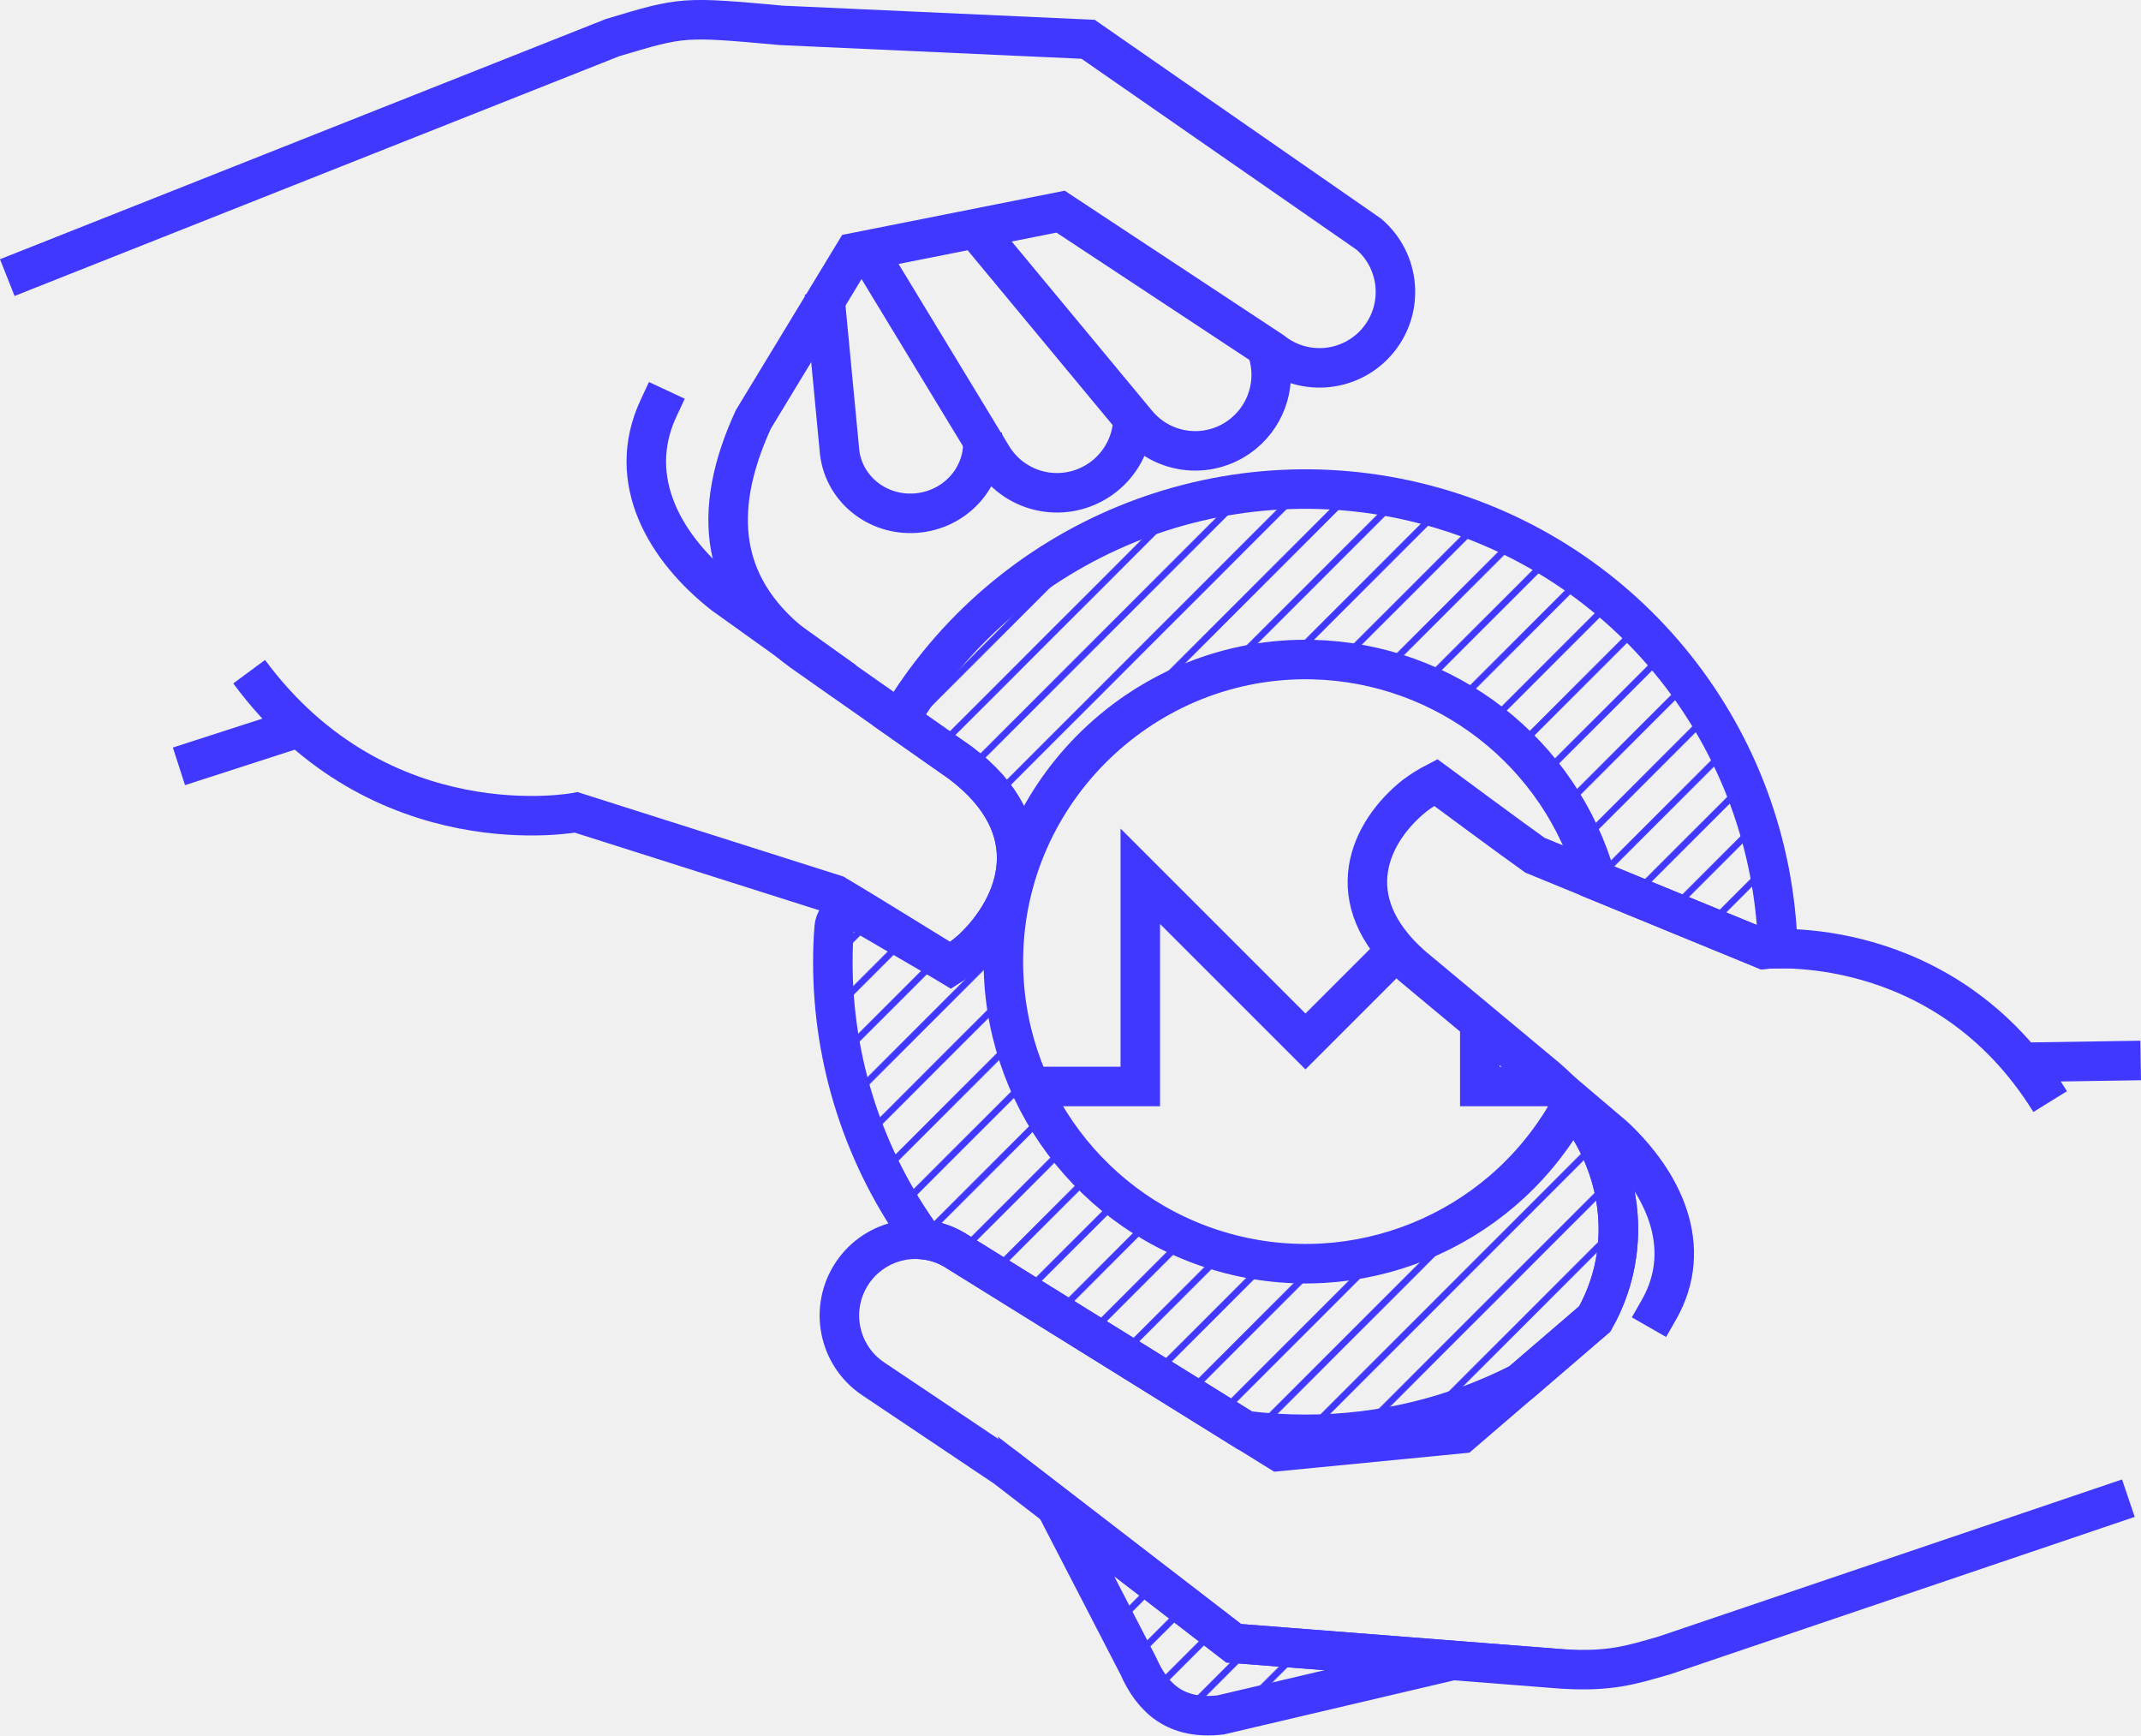
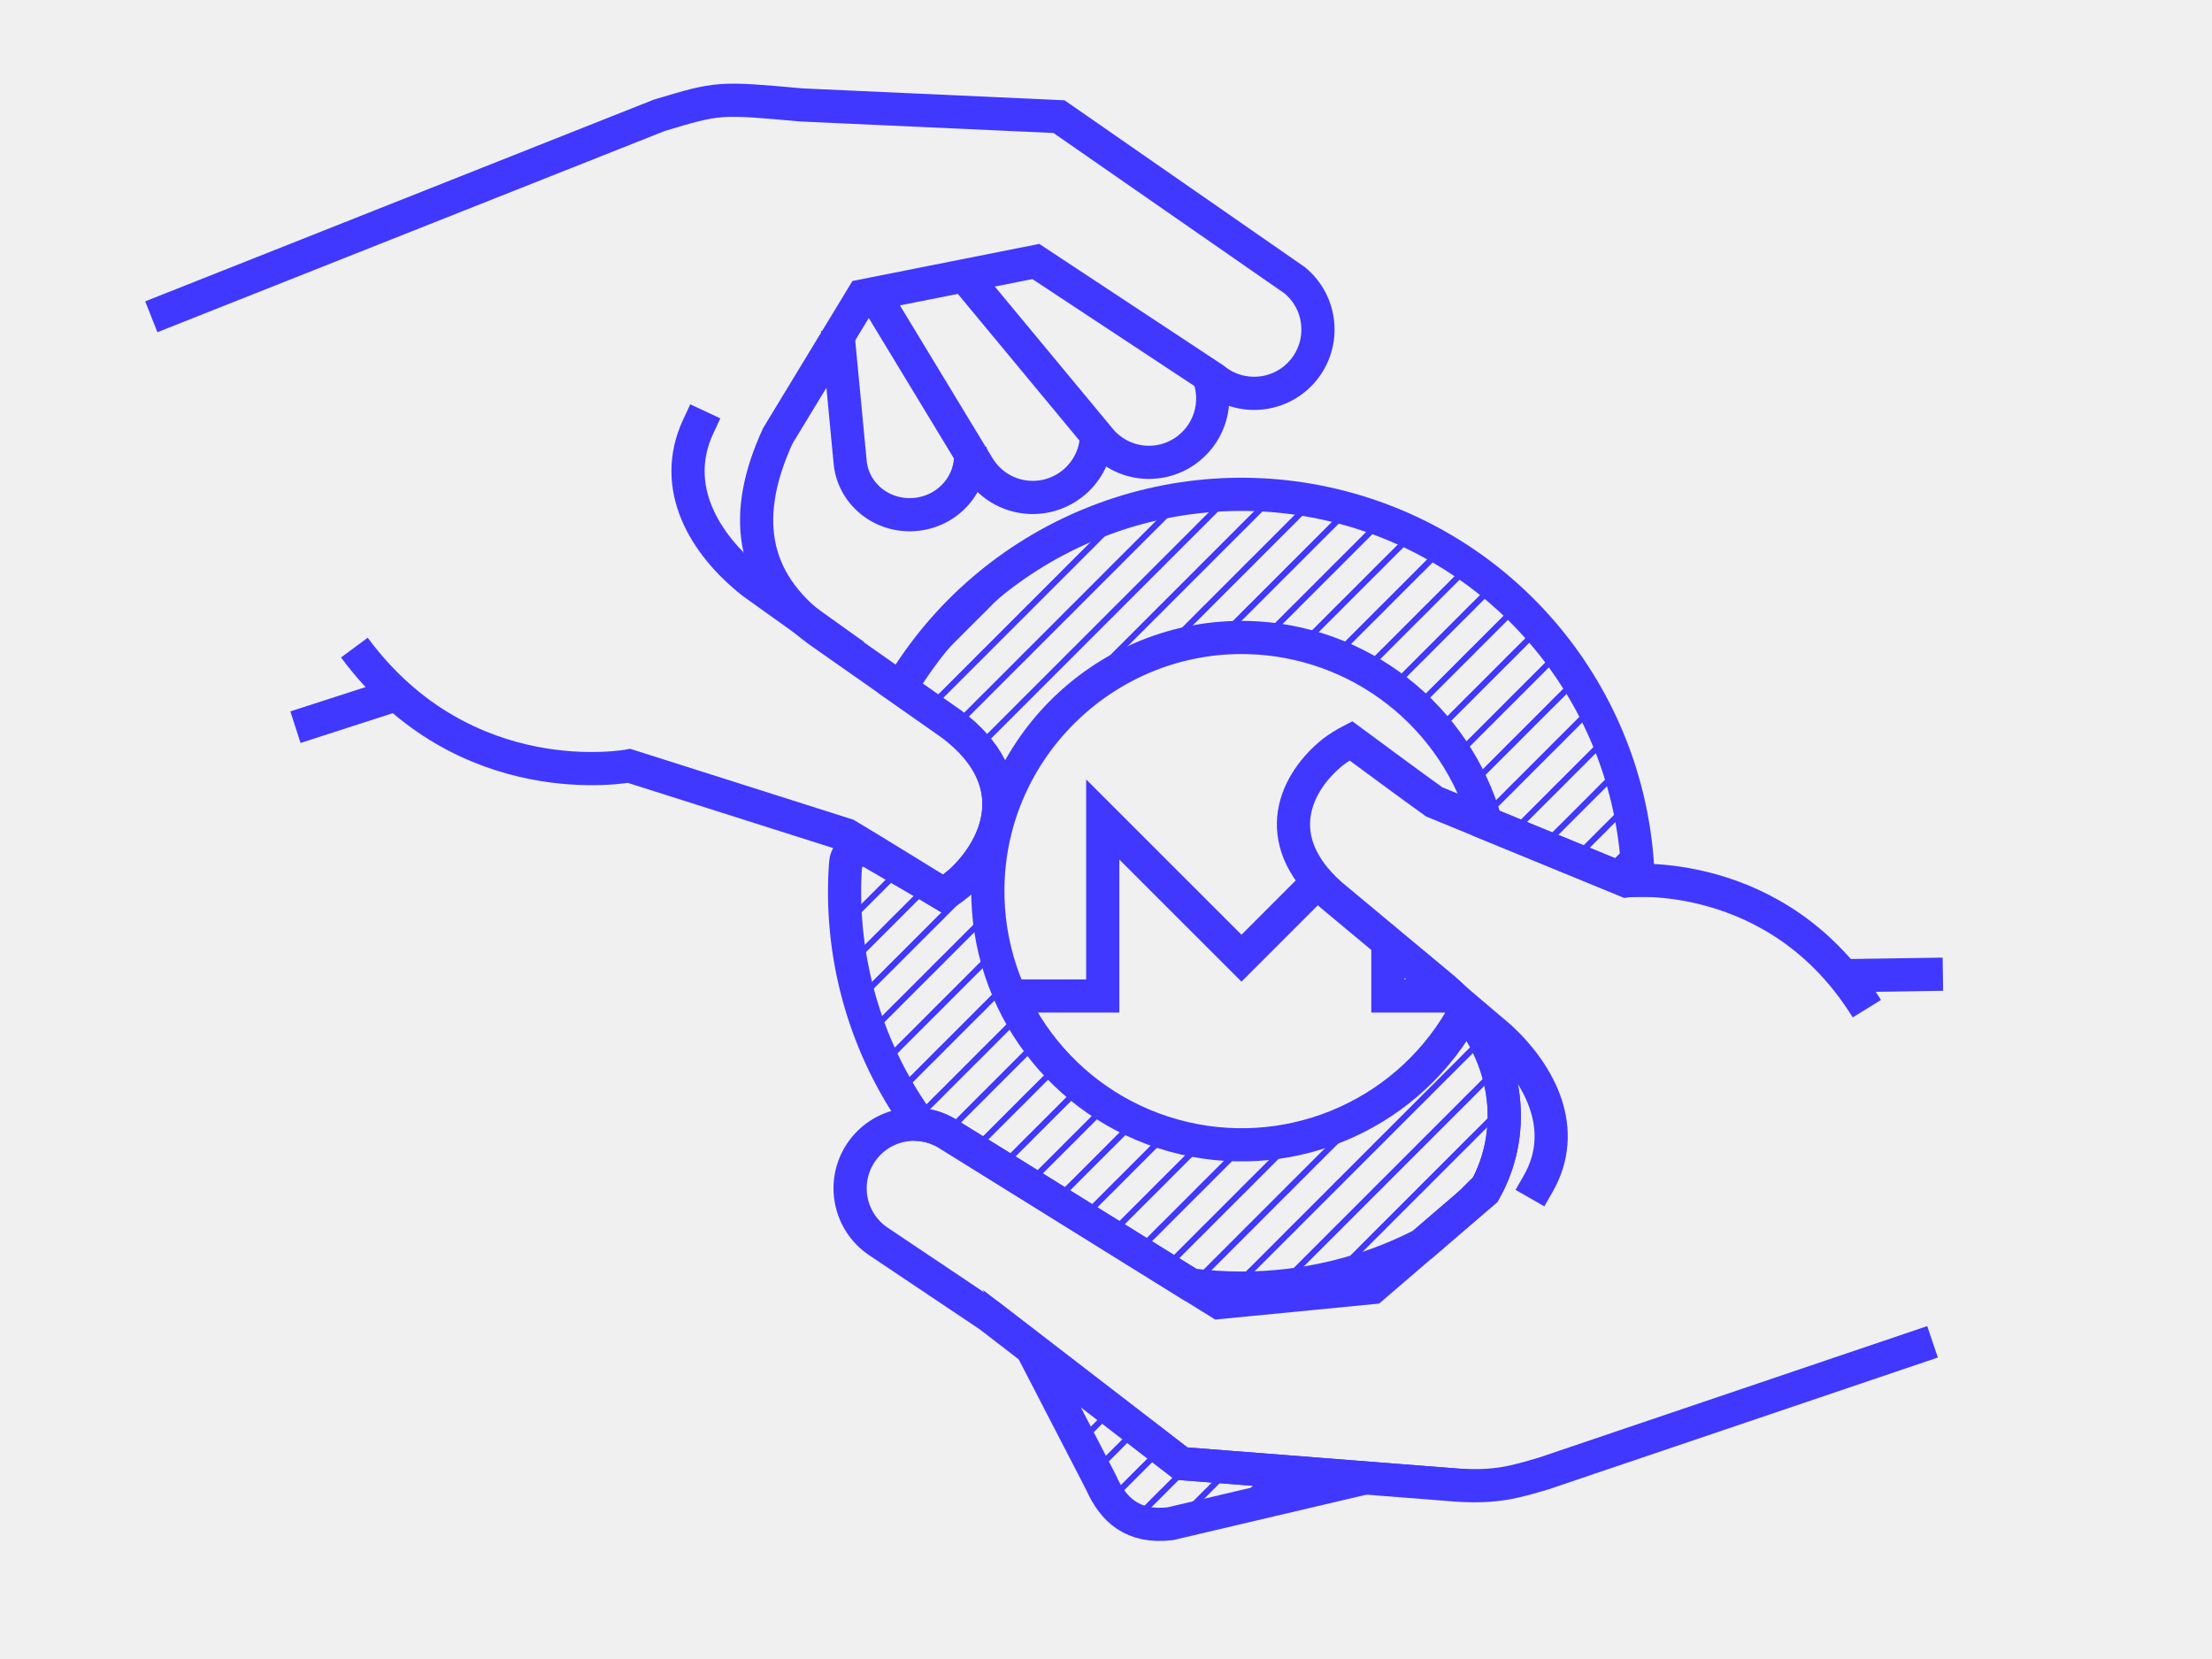
- <svg xmlns="http://www.w3.org/2000/svg" viewBox="0 0 650.26 527.06">
+ <svg xmlns="http://www.w3.org/2000/svg" viewBox="0 0 800 600">
  <defs>
-     <pattern id="lines" data-name="lines" width="16" height="16" patternUnits="userSpaceOnUse">
-       <path fill="none" d="M0 0h16v16H0z" />
-       <path class="cls-2" d="M1.98 78.02l66-66M-14.02 78.02l66-66M-30.02 78.02l66-66M-46.02 78.02l66-66M-62.02 78.02l66-66M1.98 62.02l66-66M-14.02 62.02l66-66M-30.02 62.02l66-66M-46.02 62.02l66-66M-62.02 62.02l66-66M1.98 46.02l66-66M-14.02 46.02l66-66M-30.02 46.02l66-66M-46.02 46.02l66-66M-62.02 46.02l66-66M1.98 30.02l66-66M-14.02 30.02l66-66M-30.02 30.02l66-66M-46.02 30.02l66-66M-62.02 30.02l66-66M1.98 14.02l66-66M-14.02 14.02l66-66M-30.02 14.02l66-66M-46.02 14.02l66-66M-62.02 14.02l66-66" />
+     <style>.cls-1,.cls-2,.cls-3,.cls-4{fill:none;}.cls-2,.cls-3,.cls-4,.cls-5,.cls-6{stroke:#4038ff;stroke-miterlimit:10;}.cls-2,.cls-4{stroke-linecap:square;}.cls-2{stroke-width:2px;}.cls-3,.cls-4,.cls-5,.cls-6{stroke-width:12px;}.cls-5{fill:#fff;}.cls-6{fill:url(#lines);}</style>
+     <pattern id="lines" data-name="lines" width="16" height="16" patternTransform="translate(0 -144)" patternUnits="userSpaceOnUse" viewBox="0 0 16 16">
+       <rect class="cls-1" width="16" height="16" />
+       <line class="cls-2" x1="1.98" y1="78.02" x2="67.98" y2="12.02" />
+       <line class="cls-2" x1="-14.02" y1="78.02" x2="51.98" y2="12.02" />
+       <line class="cls-2" x1="-30.02" y1="78.02" x2="35.98" y2="12.02" />
+       <line class="cls-2" x1="-46.02" y1="78.02" x2="19.98" y2="12.02" />
+       <line class="cls-2" x1="-62.02" y1="78.02" x2="3.98" y2="12.02" />
+       <line class="cls-2" x1="1.98" y1="62.02" x2="67.98" y2="-3.98" />
+       <line class="cls-2" x1="-14.02" y1="62.02" x2="51.98" y2="-3.98" />
+       <line class="cls-2" x1="-30.02" y1="62.02" x2="35.98" y2="-3.98" />
+       <line class="cls-2" x1="-46.02" y1="62.02" x2="19.98" y2="-3.98" />
+       <line class="cls-2" x1="-62.02" y1="62.02" x2="3.98" y2="-3.98" />
+       <line class="cls-2" x1="1.98" y1="46.02" x2="67.98" y2="-19.98" />
+       <line class="cls-2" x1="-14.02" y1="46.02" x2="51.98" y2="-19.98" />
+       <line class="cls-2" x1="-30.02" y1="46.02" x2="35.98" y2="-19.98" />
+       <line class="cls-2" x1="-46.02" y1="46.02" x2="19.98" y2="-19.98" />
+       <line class="cls-2" x1="-62.02" y1="46.02" x2="3.98" y2="-19.98" />
+       <line class="cls-2" x1="1.98" y1="30.02" x2="67.98" y2="-35.98" />
+       <line class="cls-2" x1="-14.02" y1="30.02" x2="51.98" y2="-35.98" />
+       <line class="cls-2" x1="-30.02" y1="30.02" x2="35.98" y2="-35.98" />
+       <line class="cls-2" x1="-46.02" y1="30.02" x2="19.98" y2="-35.98" />
+       <line class="cls-2" x1="-62.02" y1="30.02" x2="3.98" y2="-35.98" />
+       <line class="cls-2" x1="1.98" y1="14.02" x2="67.98" y2="-51.98" />
+       <line class="cls-2" x1="-14.02" y1="14.02" x2="51.98" y2="-51.98" />
+       <line class="cls-2" x1="-30.02" y1="14.02" x2="35.98" y2="-51.98" />
+       <line class="cls-2" x1="-46.02" y1="14.02" x2="19.98" y2="-51.98" />
+       <line class="cls-2" x1="-62.02" y1="14.02" x2="3.98" y2="-51.98" />
    </pattern>
-     <style>
-             .cls-2,.cls-3,.cls-4{fill:none}.cls-2,.cls-3,.cls-4,.cls-6{stroke:#4038ff;stroke-miterlimit:10}.cls-2,.cls-4{stroke-linecap:square}.cls-2{stroke-width:2px}.cls-3,.cls-4,.cls-6{stroke-width:12px}.cls-6{fill:url(#lines)}
-         </style>
  </defs>
  <g id="Layer_2" data-name="Layer 2">
-     <g id="Layer_22" data-name="Layer 22">
-       <path class="cls-3" d="M449.44 310.34v19.62h22.93M316.46 329.96h29.87v-63.83l50.16 50.16 25.13-25.13" />
-       <path class="cls-3" d="M622.67 334.56c-32.25-52.13-86.95-46.27-86.95-46.27l-69.54-28.56c-5.42-3.81-30.14-22.09-30.14-22.09a45.93 45.93 0 00-6.28 3.92c-13.64 10.84-23.77 31.47-1 51.69l41.17 34.3c21.51 18.61 28.2 48.62 14.43 73l-40.55 34.85-55.38 5.4L291 380.28a23.17 23.17 0 00-32.14 6.35 23.16 23.16 0 006.35 32.13l40.1 26.88 69.39 53.43 99.89 7.81c14.25.84 20.46-1.08 31.09-4.18L646.43 455M615.32 322.61l34.84-.54" />
-       <path class="cls-4" d="M503.8 397.86c11-19.21 1.17-39-13.64-52.79l-27.25-23.13" />
-       <path class="cls-3" d="M298.36 132.07c1.43 11.58-7.12 22.18-19.09 23.66-12 1.48-22.83-6.71-24.25-18.3l-4.63-48.54" />
-       <path class="cls-3" d="M263.37 76l38 62.61A23 23 0 00333 146.3a23.05 23.05 0 0011-17.3M385.06 107a23.08 23.08 0 01-7.31 24.59 23 23 0 01-32.45-3l-50.36-60.71" />
-       <path class="cls-3" d="M2.21 84.31L186 11.44C207.42 5 207.42 5 237.3 7.7l93.17 4.23 85.25 59.18a23.06 23.06 0 01-29.31 35.6l-64.29-42.43-62.58 12.43-30.74 50.67c-12.86 28-10.53 52 14.69 70.46l48.18 33.81c26.73 20.07 17.51 43.57 3.57 56.67a50.83 50.83 0 01-6.52 4.86s-28.71-17.77-35-21.45l-78.7-25S115.69 258.15 75.67 204" />
-       <path fill="#fff" stroke-width="12" stroke="#4038ff" stroke-miterlimit="10" d="M90.77 220.97l-36.42 11.77" />
-       <path class="cls-4" d="M200 124c-10.27 22 2.25 42.83 19.71 56.55l31.91 22.84" />
-       <path class="cls-6" d="M374.7 499.07l-54.06-41.63 25.07 48.49c4.4 10 11.53 16.45 25 14.9l70.47-16.56zM398.7 200.32a91.82 91.82 0 0186.21 67.11l50.81 20.86s1.54-.16 4.24-.19a143.54 143.54 0 00-266.82-69.45l18.53 13c26.73 20.07 17.51 43.57 3.57 56.67a50.83 50.83 0 01-6.52 4.86s-16.42-9.55-27.14-15.83a5.47 5.47 0 00-8.21 4.26c-.28 3.37-.42 6.75-.42 10.47a142.86 142.86 0 0027.43 84.39 23.11 23.11 0 0110.62 3.81l87.13 54.17a146.28 146.28 0 0018.35 1.16 143 143 0 0065.43-15.74l22.43-19.28c11.4-20.2 8.78-44.23-4.64-62.46a2.37 2.37 0 00-3.95.23 91.79 91.79 0 01-171-47.59c.67-50.77 43.17-91.65 93.95-90.45z" />
+     <g id="Incentive">
+       <polyline class="cls-3" points="501.94 340.59 501.94 360.21 524.87 360.21" />
+       <polyline class="cls-3" points="368.97 360.21 398.83 360.21 398.83 296.38 449 346.54 474.12 321.41" />
+       <path class="cls-3" d="M675.17,364.81c-32.25-52.13-86.95-46.27-86.95-46.27L518.68,290c-5.42-3.81-30.14-22.09-30.14-22.09a46,46,0,0,0-6.28,3.93c-13.64,10.84-23.77,31.46-1,51.68l41.18,34.3c21.5,18.61,28.2,48.62,14.43,73l-40.56,34.85-55.38,5.4L343.5,410.53a23.16,23.16,0,0,0-32.13,6.35h0A23.16,23.16,0,0,0,317.71,449l40.1,26.88,69.39,53.43,99.89,7.81c14.25.84,20.46-1.08,31.09-4.18l140.75-47.66" />
+       <line class="cls-3" x1="667.82" y1="352.86" x2="702.67" y2="352.33" />
+       <path class="cls-4" d="M556.3,428.11c11-19.21,1.17-39-13.64-52.79l-27.24-23.13" />
+       <path class="cls-3" d="M350.87,162.32c1.42,11.59-7.12,22.18-19.09,23.66h0c-12,1.48-22.83-6.71-24.26-18.29l-4.62-48.55" />
+       <path class="cls-3" d="M315.88,106.2l37.95,62.61a23,23,0,0,0,31.65,7.74h0a23,23,0,0,0,11-17.3" />
+       <path class="cls-3" d="M437.56,137.29a23.06,23.06,0,0,1-7.31,24.59h0a23,23,0,0,1-32.44-3L347.44,98.13" />
+       <path class="cls-3" d="M54.72,114.57,238.47,41.69c21.45-6.43,21.45-6.43,51.33-3.74L383,42.18l85.25,59.19A23,23,0,0,1,438.92,137l-64.3-42.43L312.05,107,281.3,157.63c-12.86,28-10.53,52,14.7,70.47l48.17,33.8c26.73,20.07,17.51,43.57,3.57,56.67a49.79,49.79,0,0,1-6.52,4.86s-28.71-17.77-35-21.45l-78.7-25s-59.34,11.37-99.36-42.77" />
+       <line class="cls-5" x1="143.28" y1="251.22" x2="106.85" y2="262.99" />
+       <path class="cls-4" d="M252.54,154.21c-10.27,22,2.26,42.83,19.71,56.55l31.92,22.84" />
+       <path class="cls-6" d="M427.2,529.32l-54.06-41.63,25.08,48.49c4.4,10,11.53,16.45,25,14.9l70.46-16.56Z" />
+       <path class="cls-6" d="M451.21,230.57a91.83,91.83,0,0,1,86.21,67.11l50.8,20.86s1.54-.16,4.24-.19A143.54,143.54,0,0,0,325.64,248.9l18.53,13c26.73,20.07,17.51,43.57,3.57,56.67a50,50,0,0,1-6.51,4.86s-16.42-9.55-27.15-15.83a5.46,5.46,0,0,0-8.2,4.26c-.28,3.37-.43,6.75-.43,10.47a142.87,142.87,0,0,0,27.44,84.39,23.08,23.08,0,0,1,10.61,3.81l87.13,54.17A146.32,146.32,0,0,0,449,465.86a143,143,0,0,0,65.42-15.74l22.44-19.28c11.39-20.2,8.77-44.22-4.65-62.46a2.36,2.36,0,0,0-3.94.23,91.79,91.79,0,0,1-171-47.59C357.92,270.22,400.42,229.37,451.21,230.57Z" />
+       <rect class="cls-1" width="800" height="600" />
    </g>
  </g>
</svg>
